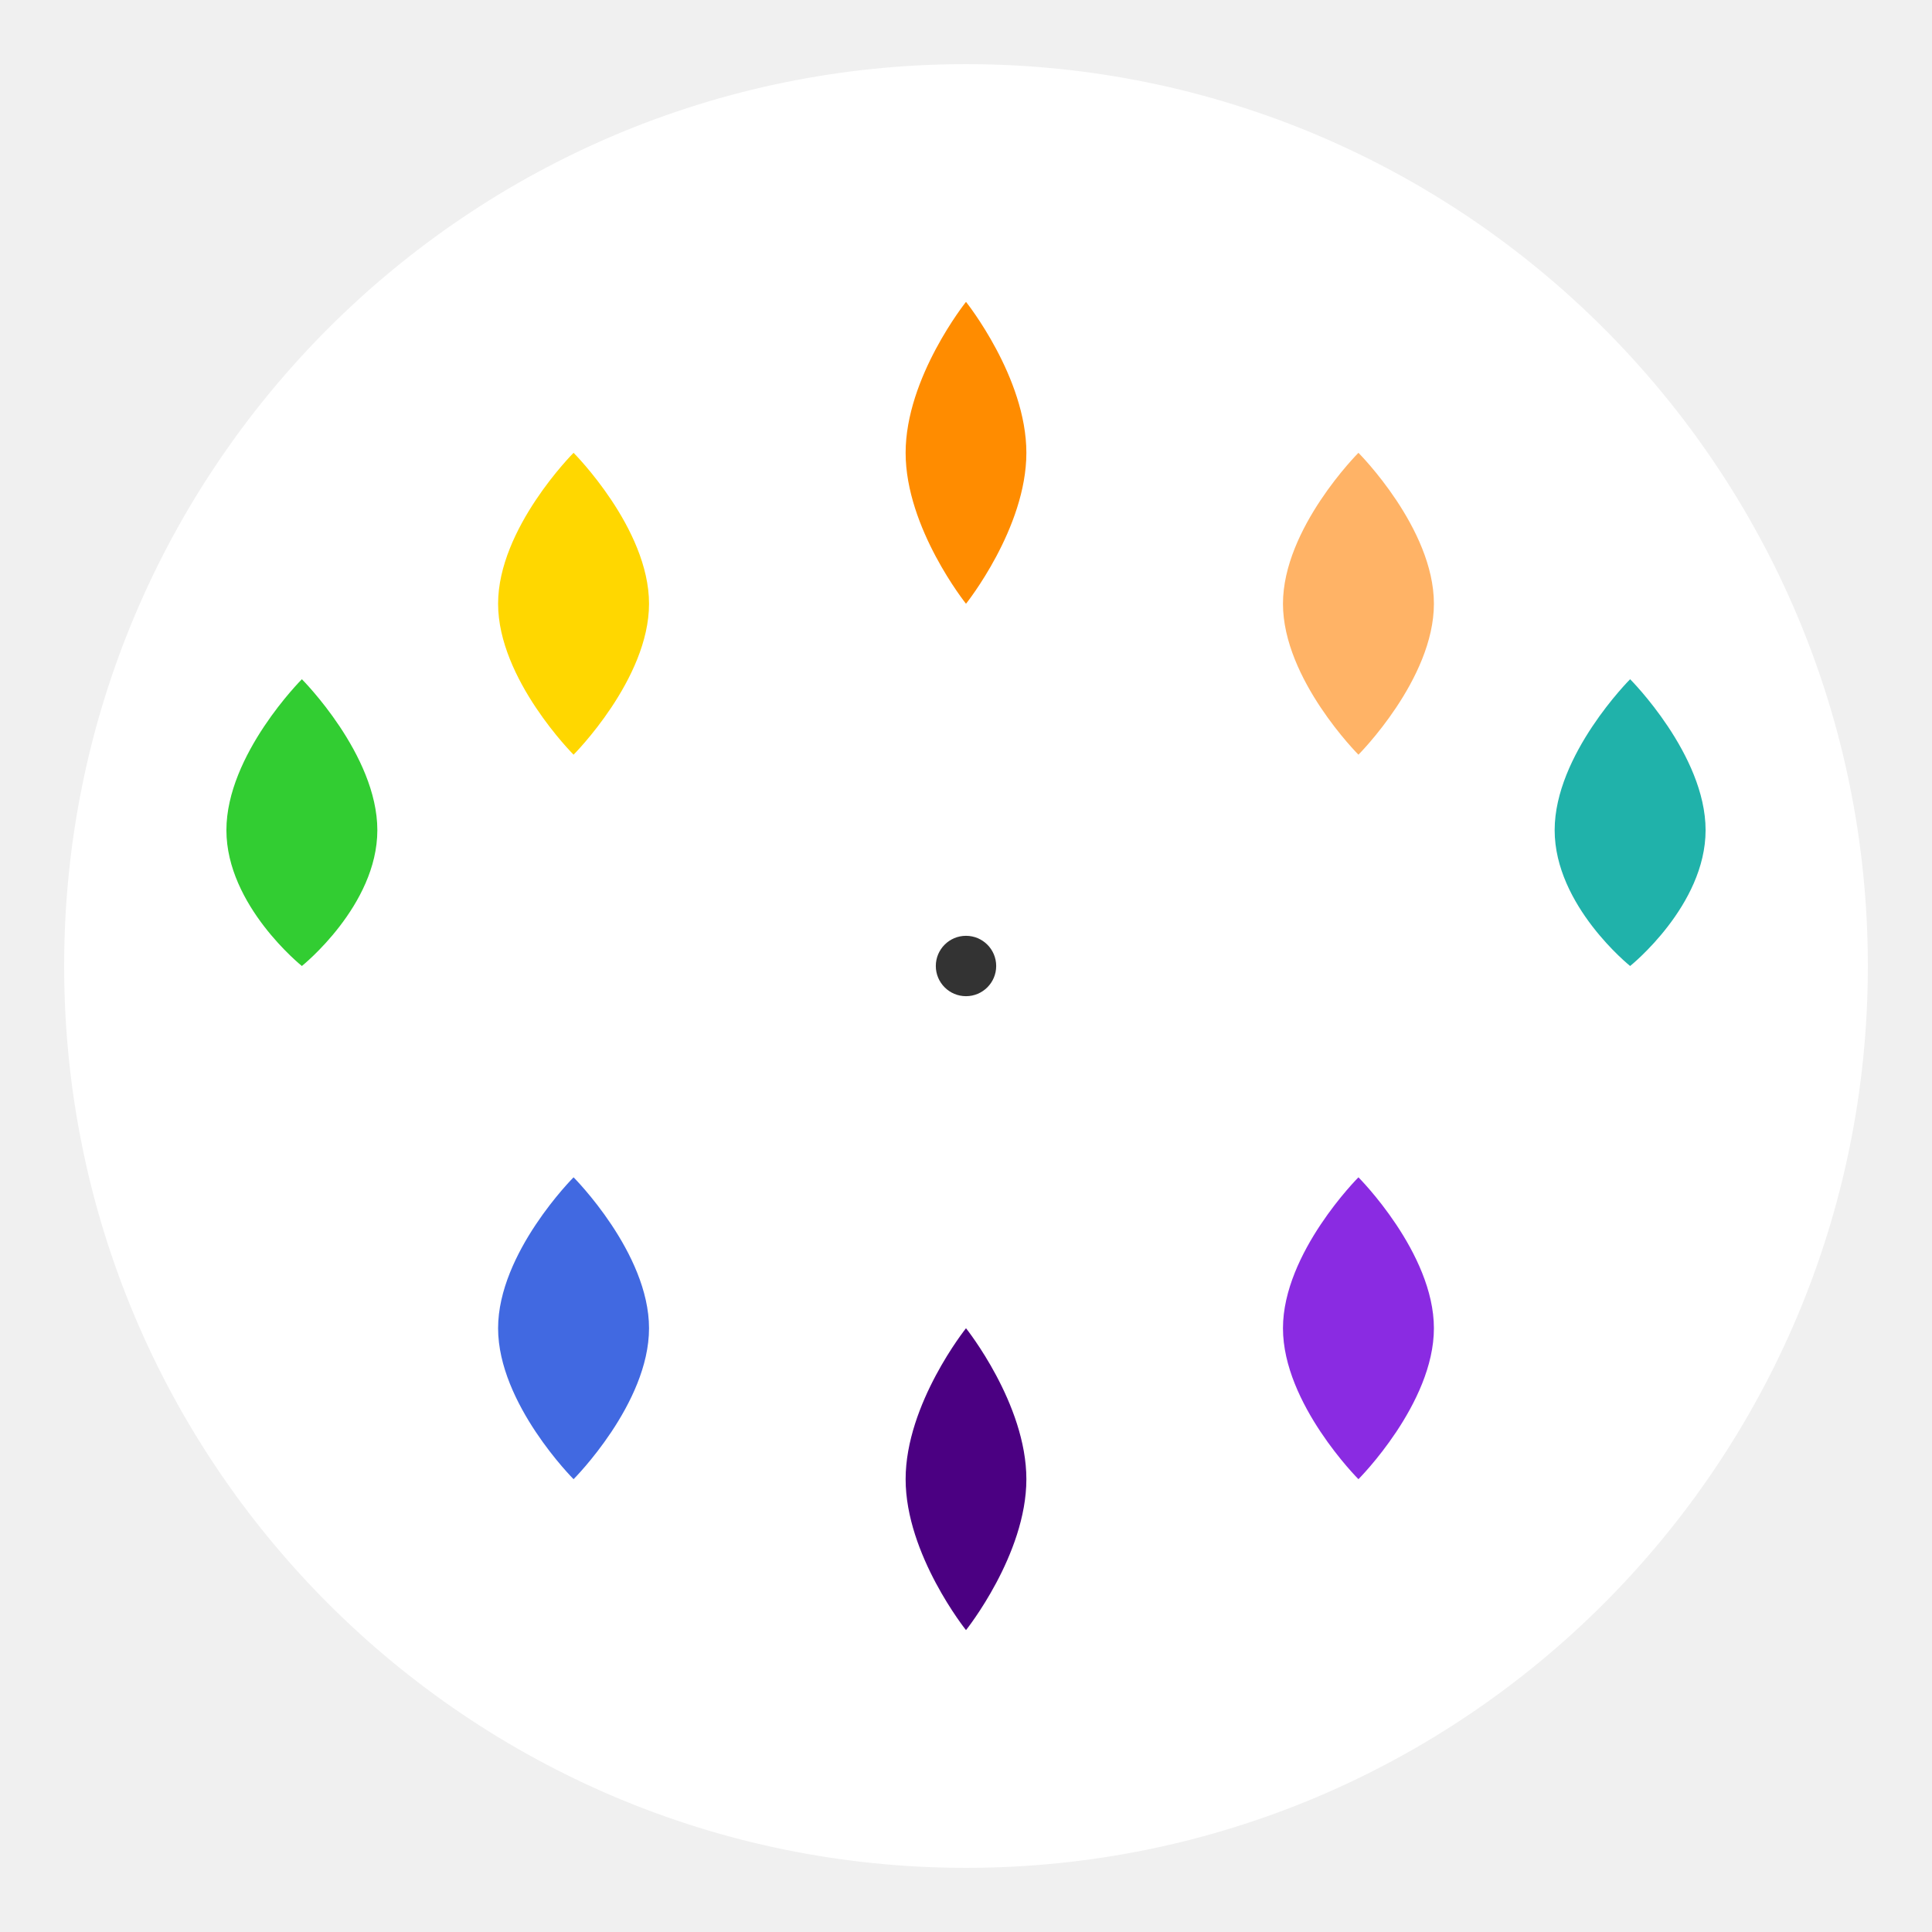
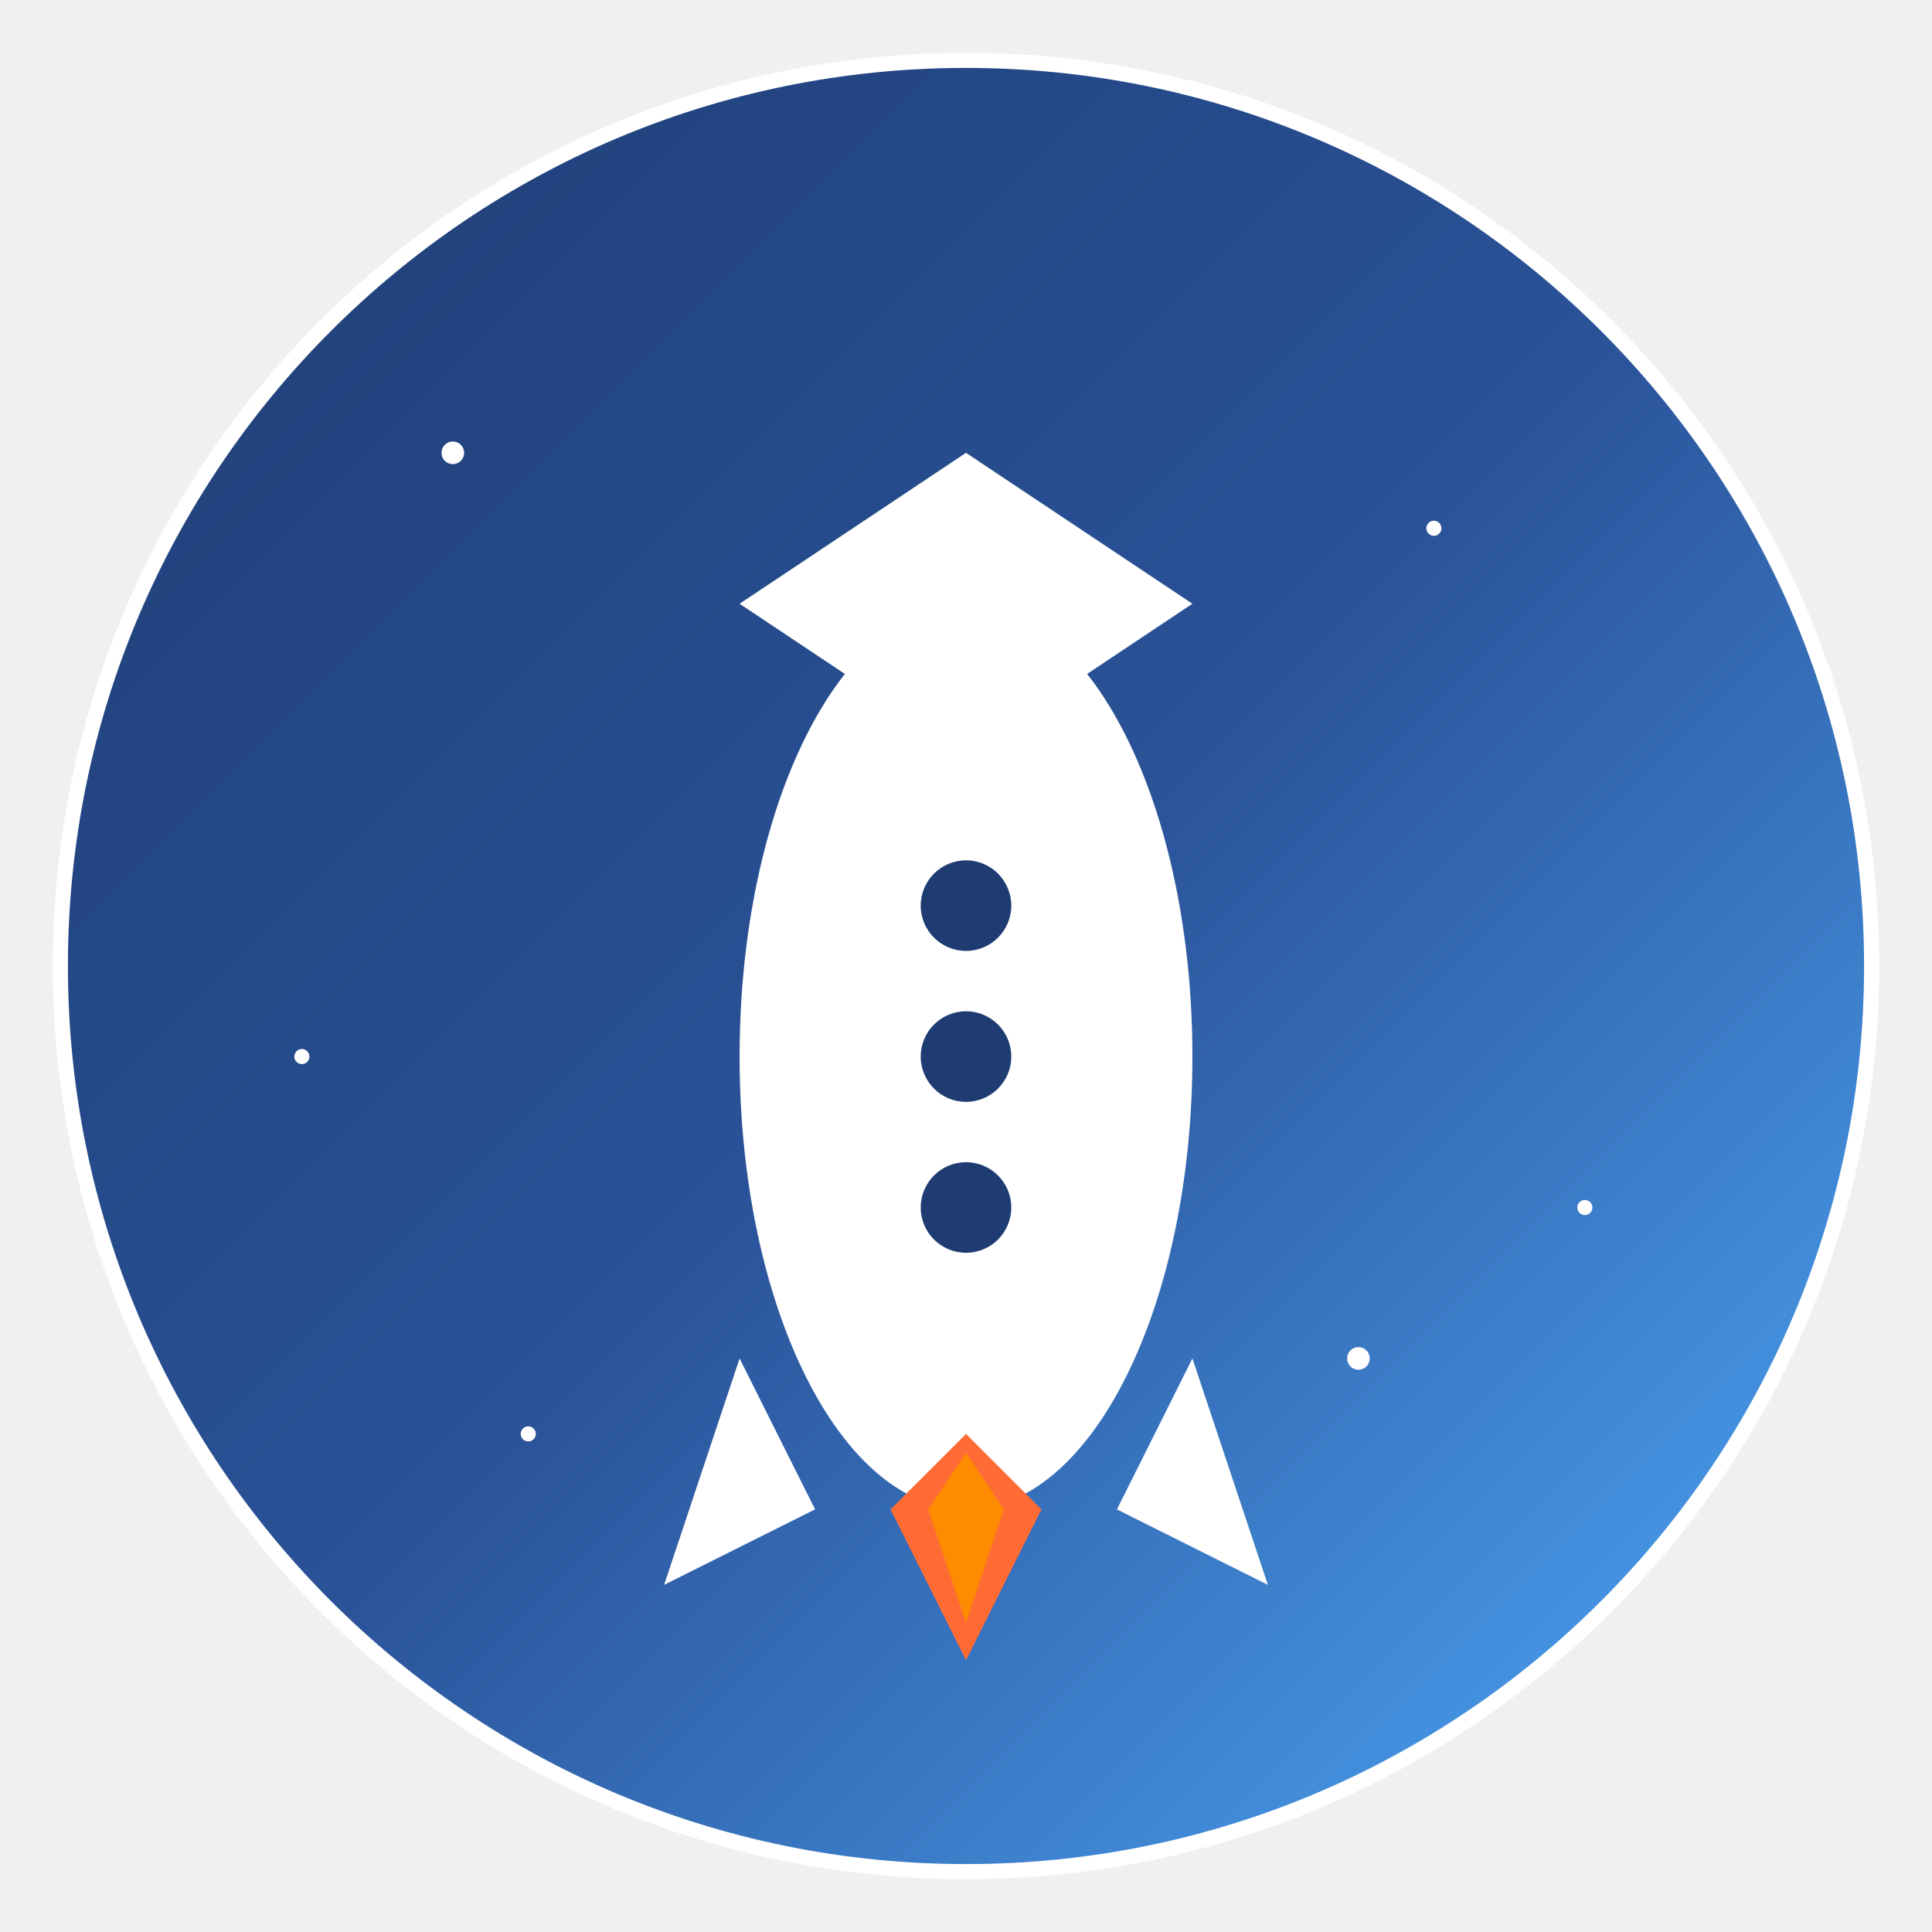
<svg xmlns="http://www.w3.org/2000/svg" width="512" height="512" viewBox="0 0 512 512">
-   <circle cx="256" cy="256" r="240" fill="white" stroke="#f0f0f0" stroke-width="2" />
-   <path d="M256 80 C256 80, 240 100, 240 120 C240 140, 256 160, 256 160 C256 160, 272 140, 272 120 C272 100, 256 80, 256 80" fill="#FF8C00" />
-   <path d="M360 120 C360 120, 340 140, 340 160 C340 180, 360 200, 360 200 C360 200, 380 180, 380 160 C380 140, 360 120, 360 120" fill="#FFB366" />
-   <path d="M432 256 C432 256, 412 240, 412 220 C412 200, 432 180, 432 180 C432 180, 452 200, 452 220 C452 240, 432 256, 432 256" fill="#20B2AA" />
-   <path d="M360 392 C360 392, 380 372, 380 352 C380 332, 360 312, 360 312 C360 312, 340 332, 340 352 C340 372, 360 392, 360 392" fill="#8A2BE2" />
-   <path d="M256 432 C256 432, 272 412, 272 392 C272 372, 256 352, 256 352 C256 352, 240 372, 240 392 C240 412, 256 432, 256 432" fill="#4B0082" />
-   <path d="M152 392 C152 392, 132 372, 132 352 C132 332, 152 312, 152 312 C152 312, 172 332, 172 352 C172 372, 152 392, 152 392" fill="#4169E1" />
-   <path d="M80 256 C80 256, 100 240, 100 220 C100 200, 80 180, 80 180 C80 180, 60 200, 60 220 C60 240, 80 256, 80 256" fill="#32CD32" />
-   <path d="M152 120 C152 120, 172 140, 172 160 C172 180, 152 200, 152 200 C152 200, 132 180, 132 160 C132 140, 152 120, 152 120" fill="#FFD700" />
-   <circle cx="256" cy="256" r="8" fill="#333" />
+   <defs>
+     <linearGradient id="bgGradient" x1="0%" y1="0%" x2="100%" y2="100%">
+       <stop offset="0%" style="stop-color:#1e3c72;stop-opacity:1" />
+       <stop offset="50%" style="stop-color:#2a5298;stop-opacity:1" />
+       <stop offset="100%" style="stop-color:#4facfe;stop-opacity:1" />
+     </linearGradient>
+   </defs>
+   <circle cx="256" cy="256" r="240" fill="url(#bgGradient)" stroke="#ffffff" stroke-width="4" />
+   <ellipse cx="256" cy="280" rx="60" ry="120" fill="#ffffff" />
+   <path d="M196 160 L256 120 L316 160 L256 200 Z" fill="#ffffff" />
+   <path d="M196 360 L176 420 L216 400 L196 360 Z" fill="#ffffff" />
+   <path d="M316 360 L336 420 L296 400 L316 360 Z" fill="#ffffff" />
+   <circle cx="256" cy="240" r="12" fill="#1e3c72" />
+   <circle cx="256" cy="280" r="12" fill="#1e3c72" />
+   <circle cx="256" cy="320" r="12" fill="#1e3c72" />
+   <path d="M236 400 L256 440 L276 400 L256 380 Z" fill="#ff6b35" />
+   <path d="M246 400 L256 430 L266 400 L256 385 Z" fill="#ff8c00" />
+   <circle cx="120" cy="120" r="3" fill="#ffffff" />
+   <circle cx="380" cy="140" r="2" fill="#ffffff" />
+   <circle cx="140" cy="380" r="2" fill="#ffffff" />
+   <circle cx="360" cy="360" r="3" fill="#ffffff" />
+   <circle cx="80" cy="280" r="2" fill="#ffffff" />
+   <circle cx="420" cy="320" r="2" fill="#ffffff" />
</svg>
